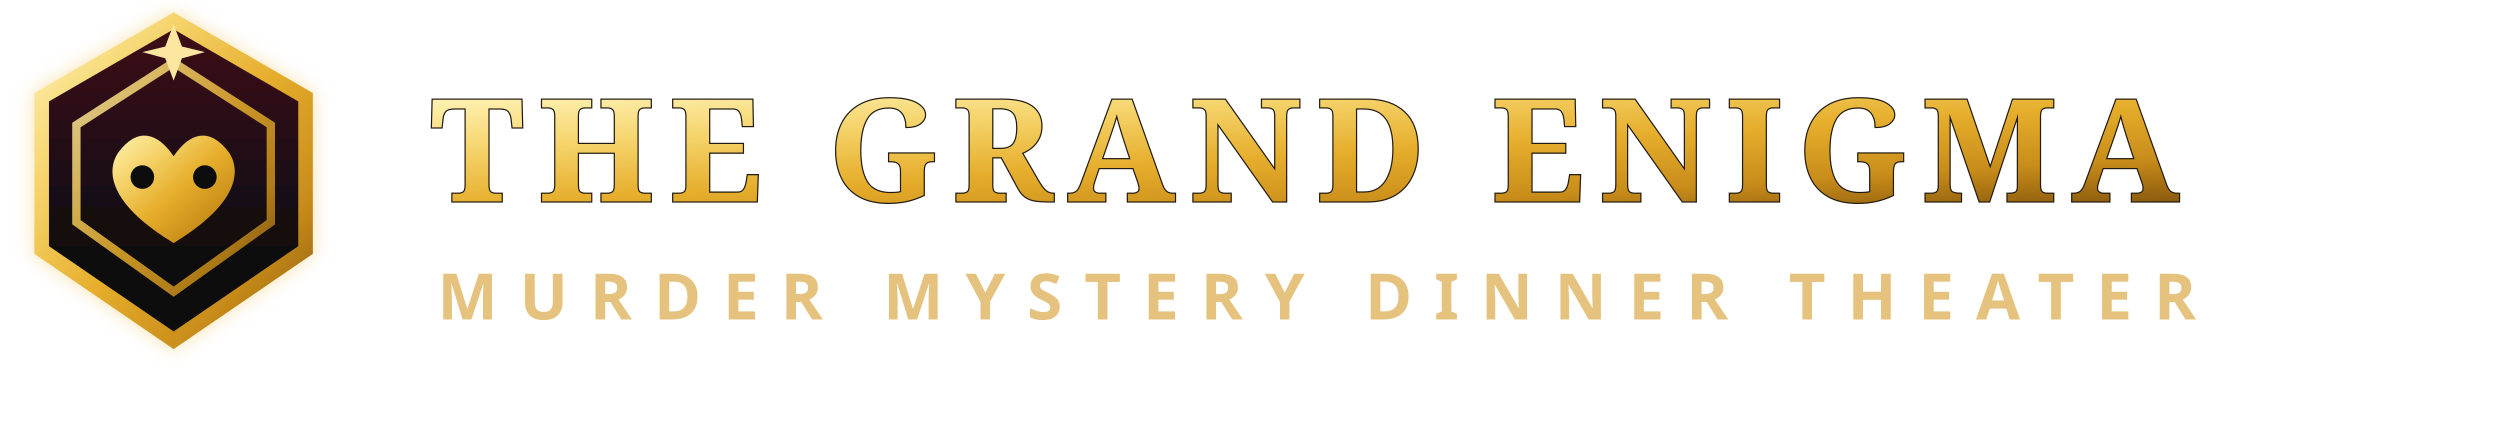
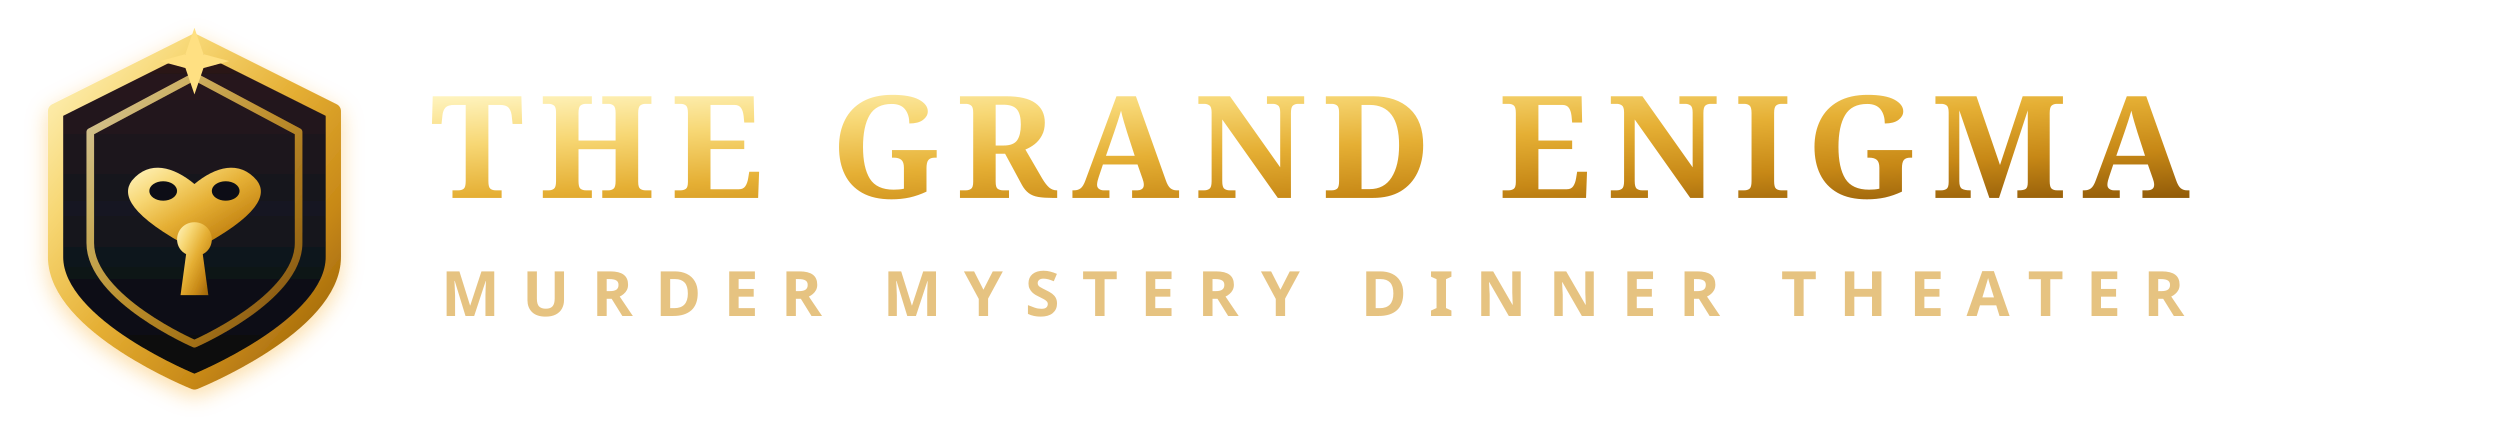
<svg xmlns="http://www.w3.org/2000/svg" viewBox="0 0 360 62" fill="none" width="360" height="62">
  <defs>
    <linearGradient id="goldGrad" x1="0%" y1="0%" x2="100%" y2="100%">
-       <stop offset="0%" stop-color="#FFF2B3" />
-       <stop offset="26%" stop-color="#F5D36A" />
-       <stop offset="52%" stop-color="#E6AE2C" />
-       <stop offset="78%" stop-color="#C98D1A" />
-       <stop offset="100%" stop-color="#8A5A0D" />
+       <stop offset="0%" stop-color="#FFF5C2" />
+       <stop offset="25%" stop-color="#F7D774" />
+       <stop offset="50%" stop-color="#E5AF34" />
+       <stop offset="75%" stop-color="#C78816" />
+       <stop offset="100%" stop-color="#8F5908" />
    </linearGradient>
-     <linearGradient id="crestBg" x1="0%" y1="0%" x2="0%" y2="100%">
-       <stop offset="0%" stop-color="#401018" />
-       <stop offset="55%" stop-color="#170F12" />
-       <stop offset="100%" stop-color="#07090B" />
+     <linearGradient id="crestDarkBg" x1="0%" y1="0%" x2="0%" y2="100%">
+       <stop offset="0%" stop-color="#2D1118" />
+       <stop offset="50%" stop-color="#141720" />
+       <stop offset="100%" stop-color="#08090C" />
    </linearGradient>
-     <filter id="softGlow" x="-20%" y="-20%" width="140%" height="140%">
-       <feDropShadow dx="0" dy="0" stdDeviation="1.3" flood-color="#F2C75C" flood-opacity="0.5" />
+     <filter id="subtleGlow" x="-20%" y="-20%" width="140%" height="140%">
+       <feDropShadow dx="0" dy="1" stdDeviation="1.5" flood-color="#F59E0B" flood-opacity="0.35" />
    </filter>
  </defs>
-   <g transform="translate(1,1)" filter="url(#softGlow)">
-     <path d="M24 2 L43 13 L43 35 L24 48 L5 35 L5 13 Z" fill="url(#crestBg)" stroke="url(#goldGrad)" stroke-width="2.1" />
-     <path d="M24 8 L38 17 L38 31 L24 41 L10 31 L10 17 Z" fill="none" stroke="url(#goldGrad)" stroke-width="1.2" opacity="0.85" />
-     <path d="M16 21 C18.8 17.2 21.7 18.1 24 21.5 C26.3 18.1 29.2 17.2 32 21 C34 24.1 32.6 28.8 24 34 C15.4 28.8 14 24.1 16 21 Z" fill="url(#goldGrad)" />
-     <circle cx="19.5" cy="24.5" r="1.7" fill="#0B0C10" />
-     <circle cx="28.5" cy="24.5" r="1.7" fill="#0B0C10" />
-     <path d="M24 30 V38" stroke="url(#goldGrad)" stroke-width="2" stroke-linecap="round" />
-     <path d="M20.5 38 H27.5" stroke="url(#goldGrad)" stroke-width="2" stroke-linecap="round" />
-     <path d="M24 2.5 L25.2 5.7 L28.5 6.5 L25.2 7.4 L24 10.6 L22.8 7.4 L19.5 6.5 L22.8 5.7 Z" fill="#FDE7A0" />
+   <g transform="translate(4, 4)" filter="url(#subtleGlow)">
+     <path d="M24 2 L44 12 L44 33 C44 43 24 51 24 51 C24 51 4 43 4 33 L4 12 Z" fill="url(#crestDarkBg)" stroke="url(#goldGrad)" stroke-width="2.2" stroke-linejoin="round" />
+     <path d="M24 7 L39 15 L39 31 C39 39 24 45.5 24 45.5 C24 45.5 9 39 9 31 L9 15 Z" fill="none" stroke="url(#goldGrad)" stroke-width="1.1" opacity="0.8" stroke-linejoin="round" />
+     <path d="M15 22 C17.5 19 21 20 24 22.5 C27 20 30.5 19 33 22 C34.5 24 33.5 27 24 32 C14.5 27 13.5 24 15 22 Z" fill="url(#goldGrad)" />
+     <ellipse cx="19.5" cy="23.5" rx="2" ry="1.4" fill="#0E1015" />
+     <ellipse cx="28.5" cy="23.5" rx="2" ry="1.4" fill="#0E1015" />
+     <path d="M24 28 C22.6 28 21.5 29.1 21.5 30.5 C21.5 31.4 22 32.2 22.8 32.6 L22 38.5 H26 L25.2 32.6 C26 32.2 26.5 31.4 26.5 30.5 C26.5 29.1 25.4 28 24 28 Z" fill="url(#goldGrad)" />
+     <path d="M24 0 L25.3 3.8 L29 4.8 L25.3 5.8 L24 9.6 L22.7 5.8 L19 4.8 L22.7 3.8 Z" fill="#FFE082" />
  </g>
-   <text x="62" y="29" font-family="'Cinzel Decorative', 'Playfair Display', Georgia, serif" font-size="20.5" font-weight="800" letter-spacing="2.1" fill="url(#goldGrad)" style="paint-order:stroke; stroke:#201a10; stroke-width:0.35;">THE GRAND ENIGMA</text>
-   <text x="63" y="46" font-family="'Plus Jakarta Sans', 'Segoe UI', sans-serif" font-size="9.2" font-weight="700" letter-spacing="3.15" fill="#E5C07B" opacity="0.97">MURDER MYSTERY DINNER THEATER</text>
+   <text x="62" y="28.5" font-family="'Cinzel', 'Cinzel Decorative', 'Playfair Display', 'Georgia', serif" font-size="20.5" font-weight="800" letter-spacing="2.2" fill="url(#goldGrad)">THE GRAND ENIGMA</text>
+   <text x="63.5" y="45.5" font-family="'Plus Jakarta Sans', 'Segoe UI', -apple-system, sans-serif" font-size="9" font-weight="700" letter-spacing="3.2" fill="#E5C07B" opacity="0.95">MURDER MYSTERY DINNER THEATER</text>
</svg>
